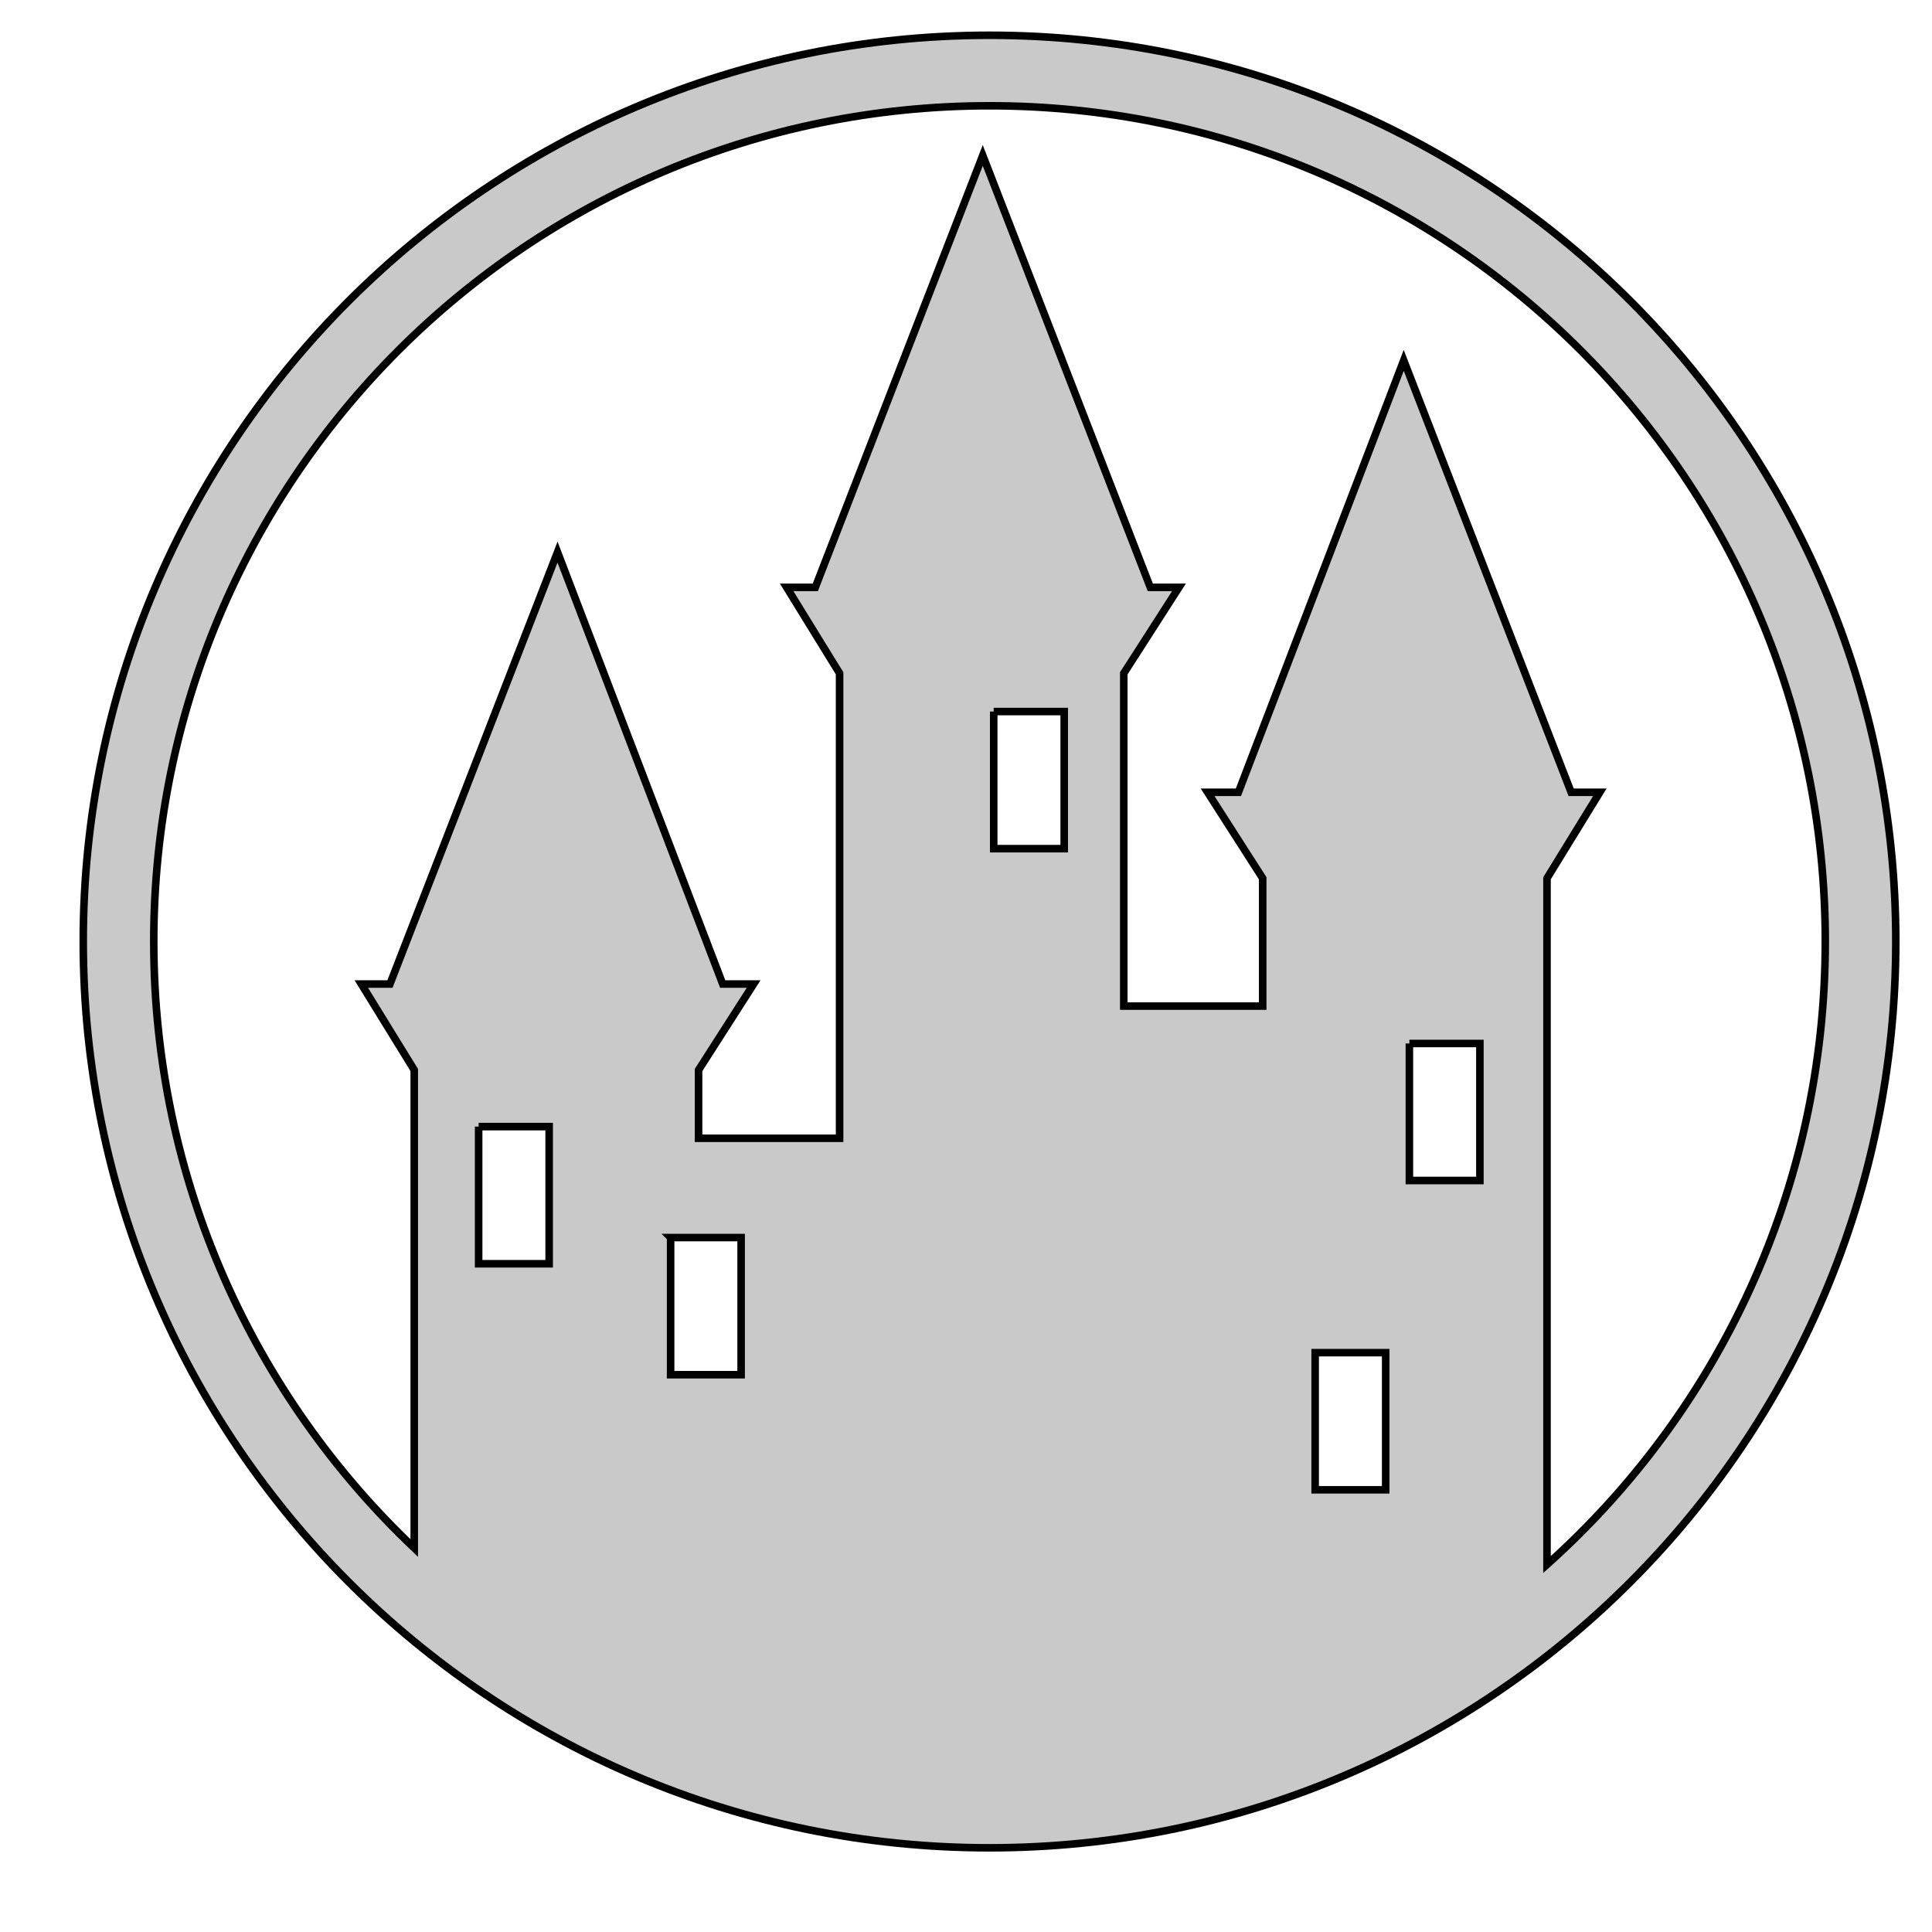
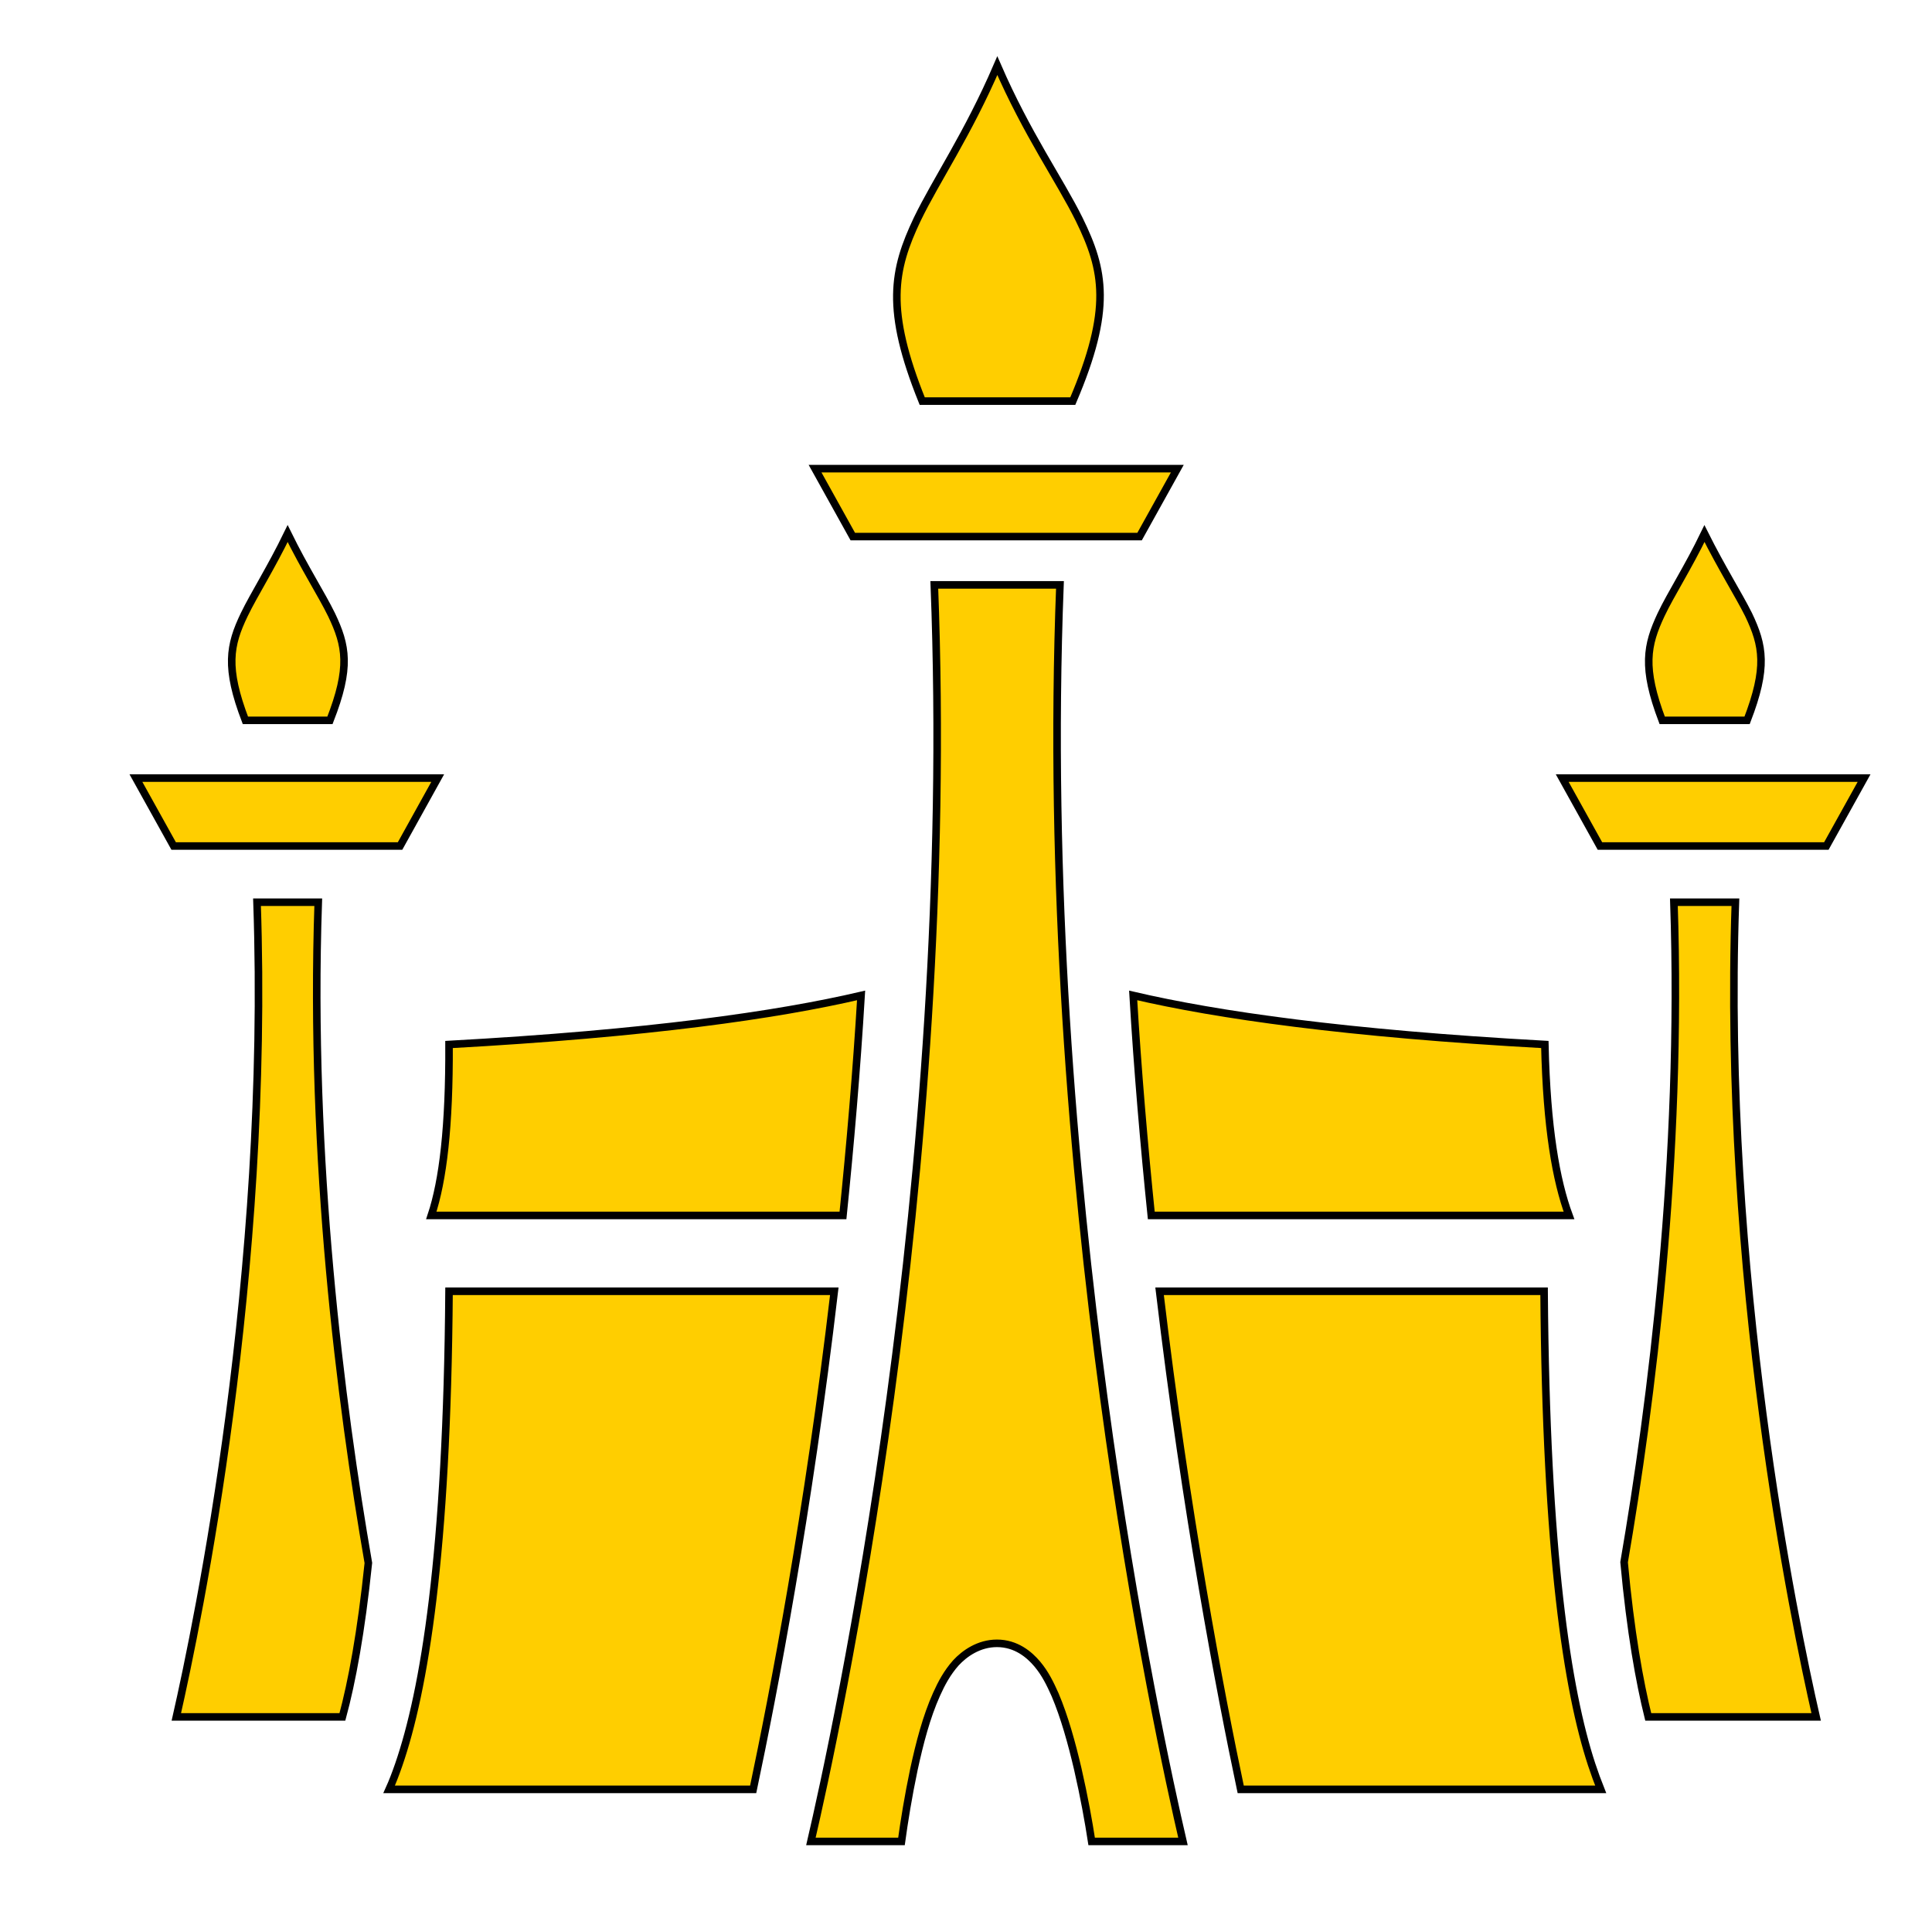
<svg xmlns="http://www.w3.org/2000/svg" viewBox="0 0 512 512" style="height: 512px; width: 512px;">
  <g class="" transform="translate(8,-6)" style="">
-     <path d="M254.25 15.344c-132.537 0-240.188 107.62-240.188 240.156 0 132.537 107.65 240.188 240.188 240.188 132.537 0 240.156-107.65 240.156-240.188 0-132.537-107.62-240.156-240.156-240.156zm0 18.687c122.436 0 221.47 99.034 221.47 221.47 0 65.65-28.465 124.583-73.75 165.125V238.75l14-22.78h-7.595L364 101.5l-43.813 114.47h-8.156l14.595 22.78v33.875h-36.813v-88.188l14.625-22.78h-7.593l-44.406-114.47-44.375 114.47h-7.594l14.03 22.78v123.22h-37.375v-18.094l14.594-22.782h-8.19l-43.78-114.467L95.344 266.78H87.75l14.03 22.783V416.25C59.25 375.9 32.75 318.83 32.75 255.5c0-122.436 99.064-221.47 221.5-221.47zm1.094 160.532h18.687v36.344h-18.686v-36.344zm110.156 87.97h18.688v36.312H365.5V282.53zm-246.656 22.03h18.687v36.344h-18.686v-36.344zm50.875 29.407h18.686v36.342H169.72V333.97zm170.81 30.5h18.69v36.342h-18.69V364.47z" fill="#c9c9c9" fill-opacity="1" stroke="#000000" stroke-opacity="1" stroke-width="2" />
+     <path d="M256.3 23.4c-7.8 18.13-16.2 30.32-21.2 40.66-6.4 13.47-8.5 23.95 1.3 48.24h39.9c10.4-24.38 8.3-34.69 1.7-48.15-5.1-10.33-13.8-22.55-21.7-40.75zM208 130.2l10 18h76l10-18h-96zM68.23 147.4c-4.47 9.2-8.9 16.1-11.51 21.5-3.89 8.1-5.04 14 .31 28h22.41c5.49-14 4.34-19.8.42-28-2.64-5.4-7.11-12.3-11.63-21.5zm375.47 0c-4.4 9.1-8.9 16-11.5 21.5-3.8 8.1-5 14 .3 28H455c5.4-14 4.3-19.8.4-28-2.7-5.4-7.1-12.3-11.7-21.5zM239.6 161c6.1 157.8-26.3 305.5-32.7 333h24c.7-5.1 1.8-12 3.3-19.1 1.5-6.9 3.3-13.9 6-19.9 1.3-2.9 2.8-5.7 5.1-8.3 2.3-2.5 6.1-5.2 10.9-5.2 5.1 0 8.6 3 10.7 5.5 2.1 2.5 3.4 5.2 4.7 8.1 2.5 5.9 4.4 12.8 6 19.6 1.7 7.4 2.9 14.1 3.7 19.3h24.2c-6.4-27.5-38.7-175.2-32.6-333h-33.3zM28.02 212.2l10 18h60l9.98-18H28.02zm377.98 0l10 18h60l10-18h-80zM60.11 245.1c3.39 99-15.63 190.6-21.38 215.9h44.01c2.5-9.2 4.97-22.4 6.88-40.8C82.34 378.3 74 313.5 76.34 245.1H60.11zm375.49 0c2.3 68.3-6 133-13.2 174.9 1.7 18.5 4.1 31.7 6.4 41h44.5c-5.8-25.3-24.8-116.9-21.4-215.9h-16.3zm-215.4 24.7c-22.3 5.2-56.4 10.1-109.2 13 .1 21.7-1.6 36-4.7 45.3h109.1c1.9-18.6 3.6-38.2 4.8-58.3zm72.1 0c1.2 20.1 2.9 39.7 4.8 58.3h110.7c-3.4-9.2-5.9-23.2-6.4-45.3-52.7-2.9-86.8-7.8-109.1-13zM111 348.2c-.5 69.8-6.6 106-13.34 125.5-.83 2.4-1.68 4.6-2.54 6.5h96.48c5.4-25.6 14.6-73.2 21.5-132H111zm188.3 0c7 58.8 16.1 106.4 21.5 132h95.4c-.8-2-1.6-4.2-2.4-6.6-6.4-19.5-12.1-55.7-12.6-125.4H299.3z" fill="#ffce00" fill-opacity="1" stroke="#000000" stroke-opacity="1" stroke-width="2" />
  </g>
</svg>
